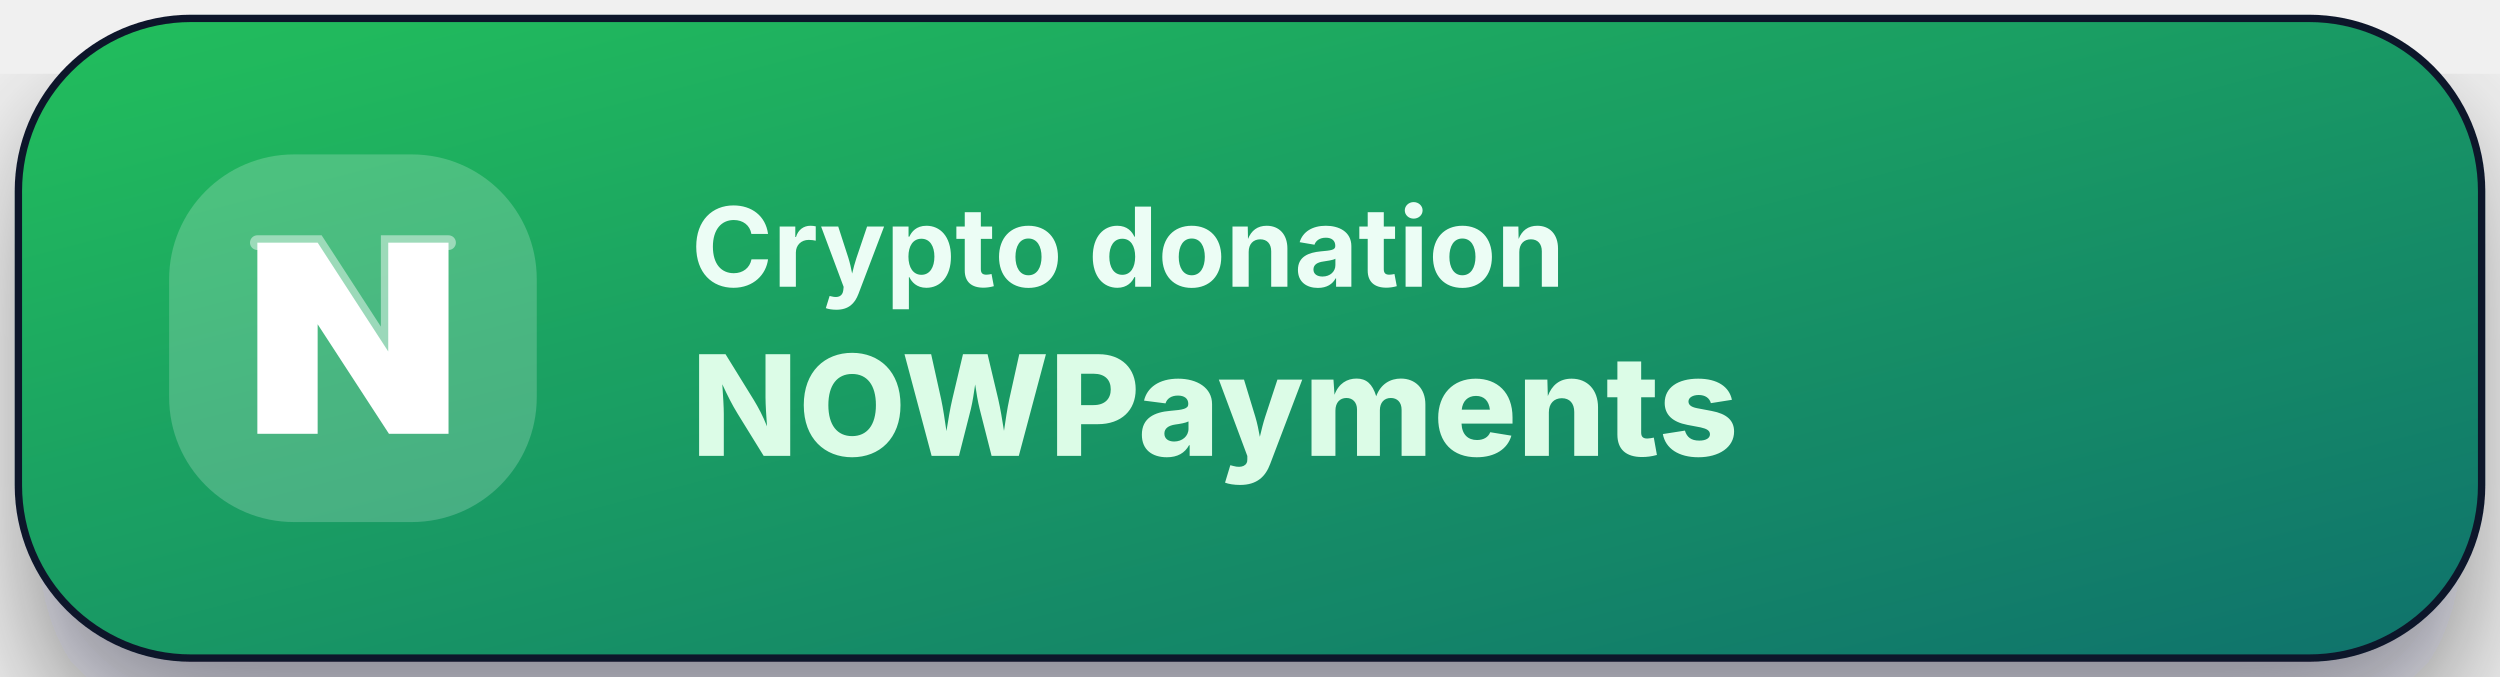
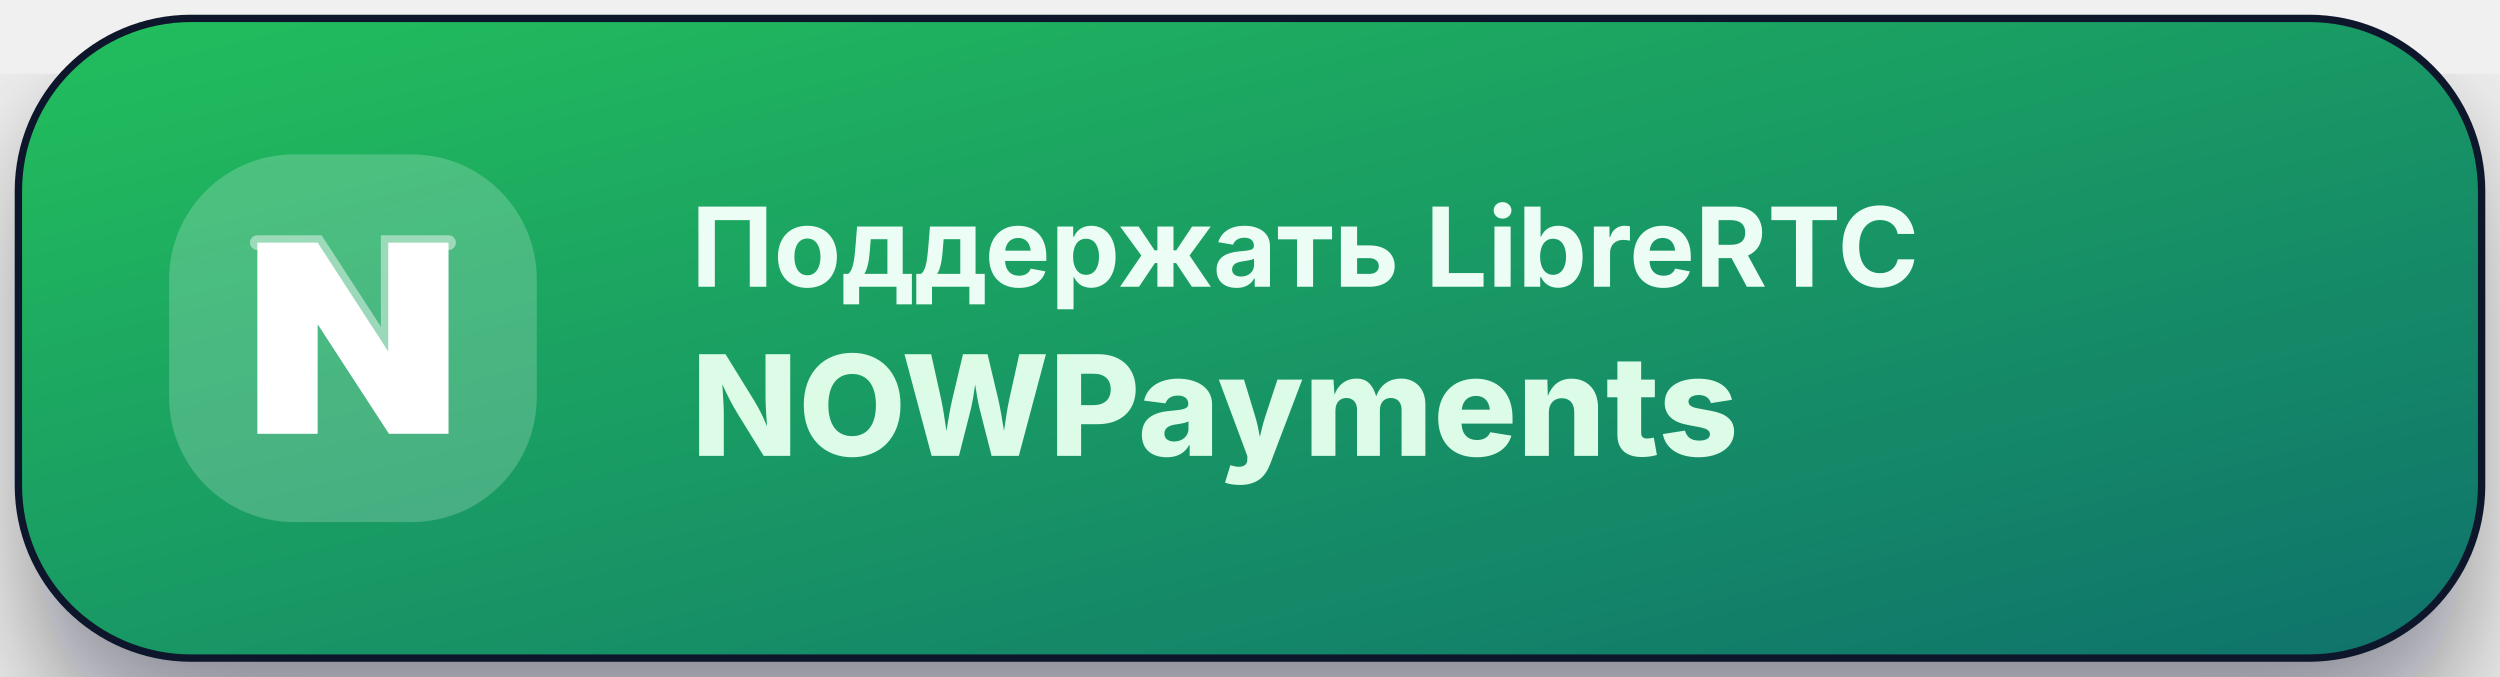
<svg xmlns="http://www.w3.org/2000/svg" width="340" height="92" viewBox="0 0 340 92" role="img" aria-label="Donate with NOWPayments">
  <defs>
    <linearGradient id="g" x1="0" y1="0" x2="1" y2="1">
      <stop offset="0" stop-color="#22c55e" />
      <stop offset="1" stop-color="#0f766e" />
    </linearGradient>
    <filter id="s" x="-20%" y="-40%" width="140%" height="180%">
      <feDropShadow dx="0" dy="10" stdDeviation="10" flood-color="#020617" flood-opacity="0.45" />
    </filter>
  </defs>
  <rect x="2" y="2" width="336" height="88" rx="24" fill="#0f172a" filter="url(#s)" />
  <rect x="3" y="3" width="334" height="86" rx="23" fill="url(#g)" opacity="0.96" />
  <rect x="23" y="21" width="50" height="50" rx="17" fill="rgba(255,255,255,0.2)" />
  <path d="M35 59V33h8.2l9.6 14.8V33H61v26h-8.1l-9.7-14.9V59H35Z" fill="#fff" />
  <path d="M35 33h8.2l9.6 14.8V33H61" fill="none" stroke="rgba(255,255,255,0.45)" stroke-width="2" stroke-linecap="round" />
-   <text x="94" y="39" fill="#ecfdf5" font-family="Inter, Segoe UI, Arial, sans-serif" font-size="15" font-weight="700">Crypto donation</text>
+   <text x="94" y="39" fill="#ecfdf5" font-family="Inter, Segoe UI, Arial, sans-serif" font-size="15" font-weight="700">Поддержать LibreRTC</text>
  <text x="94" y="62" fill="#dcfce7" font-family="Inter, Segoe UI, Arial, sans-serif" font-size="19" font-weight="800">NOWPayments</text>
</svg>
